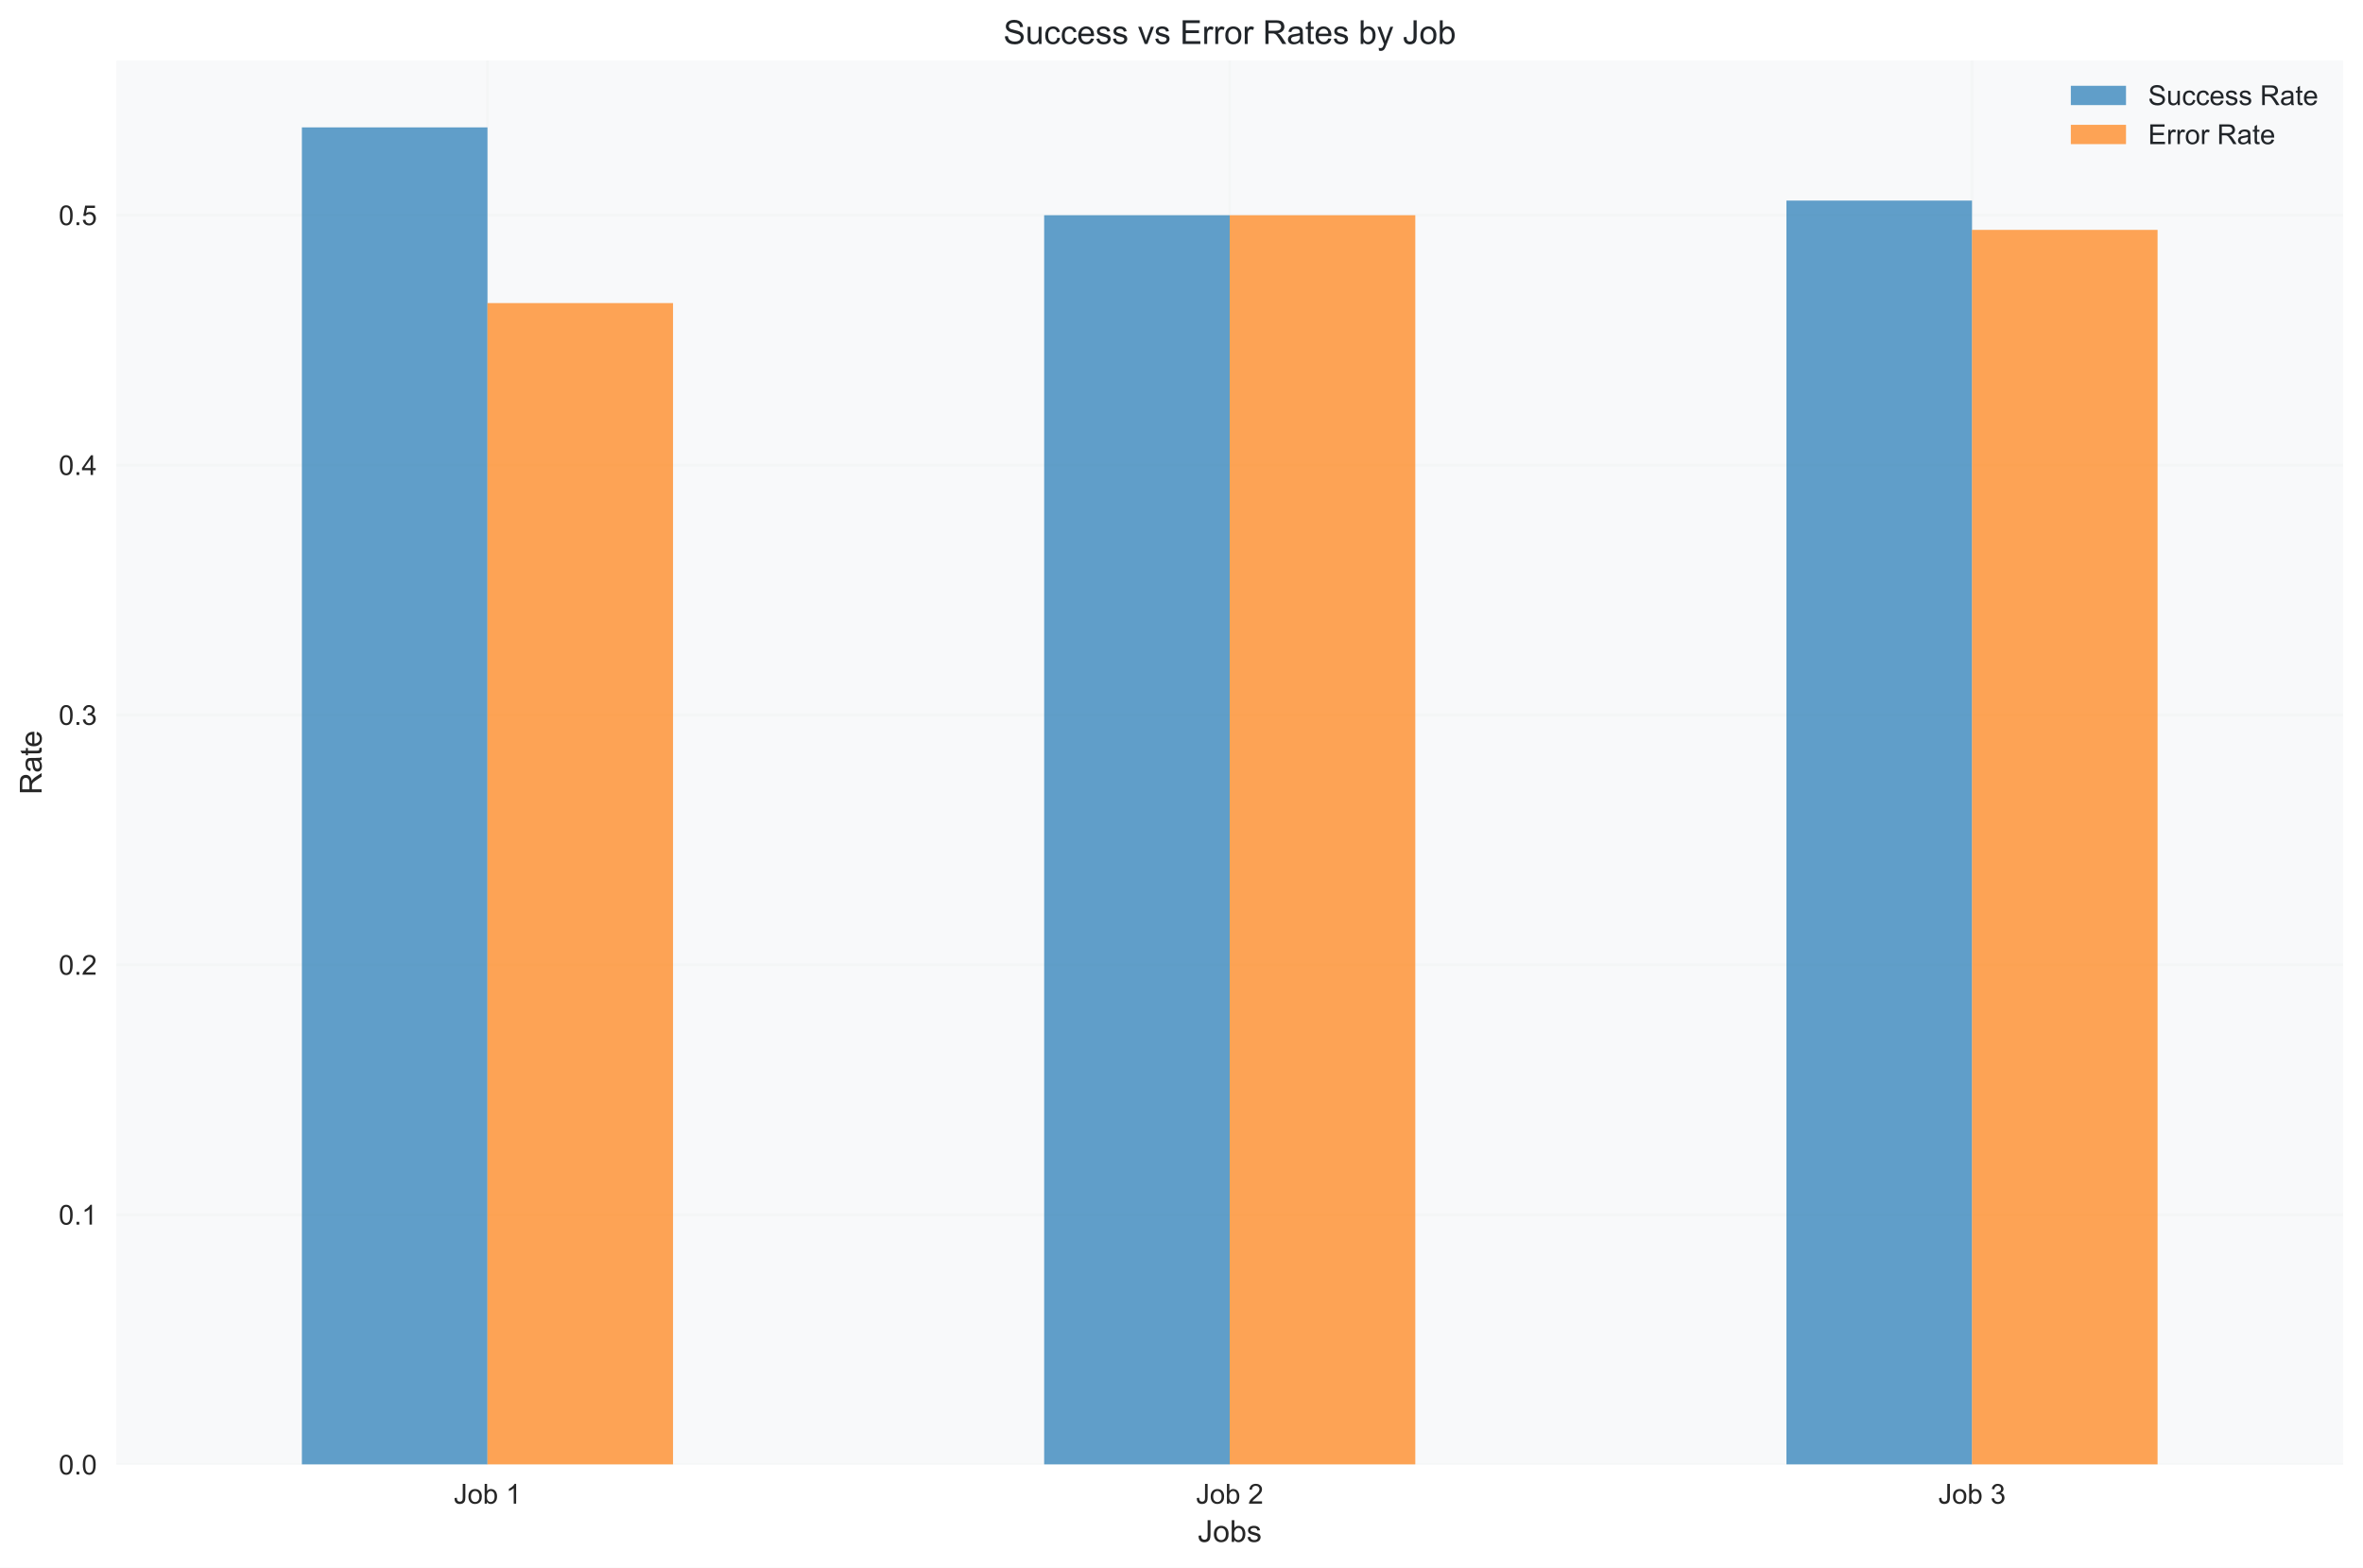
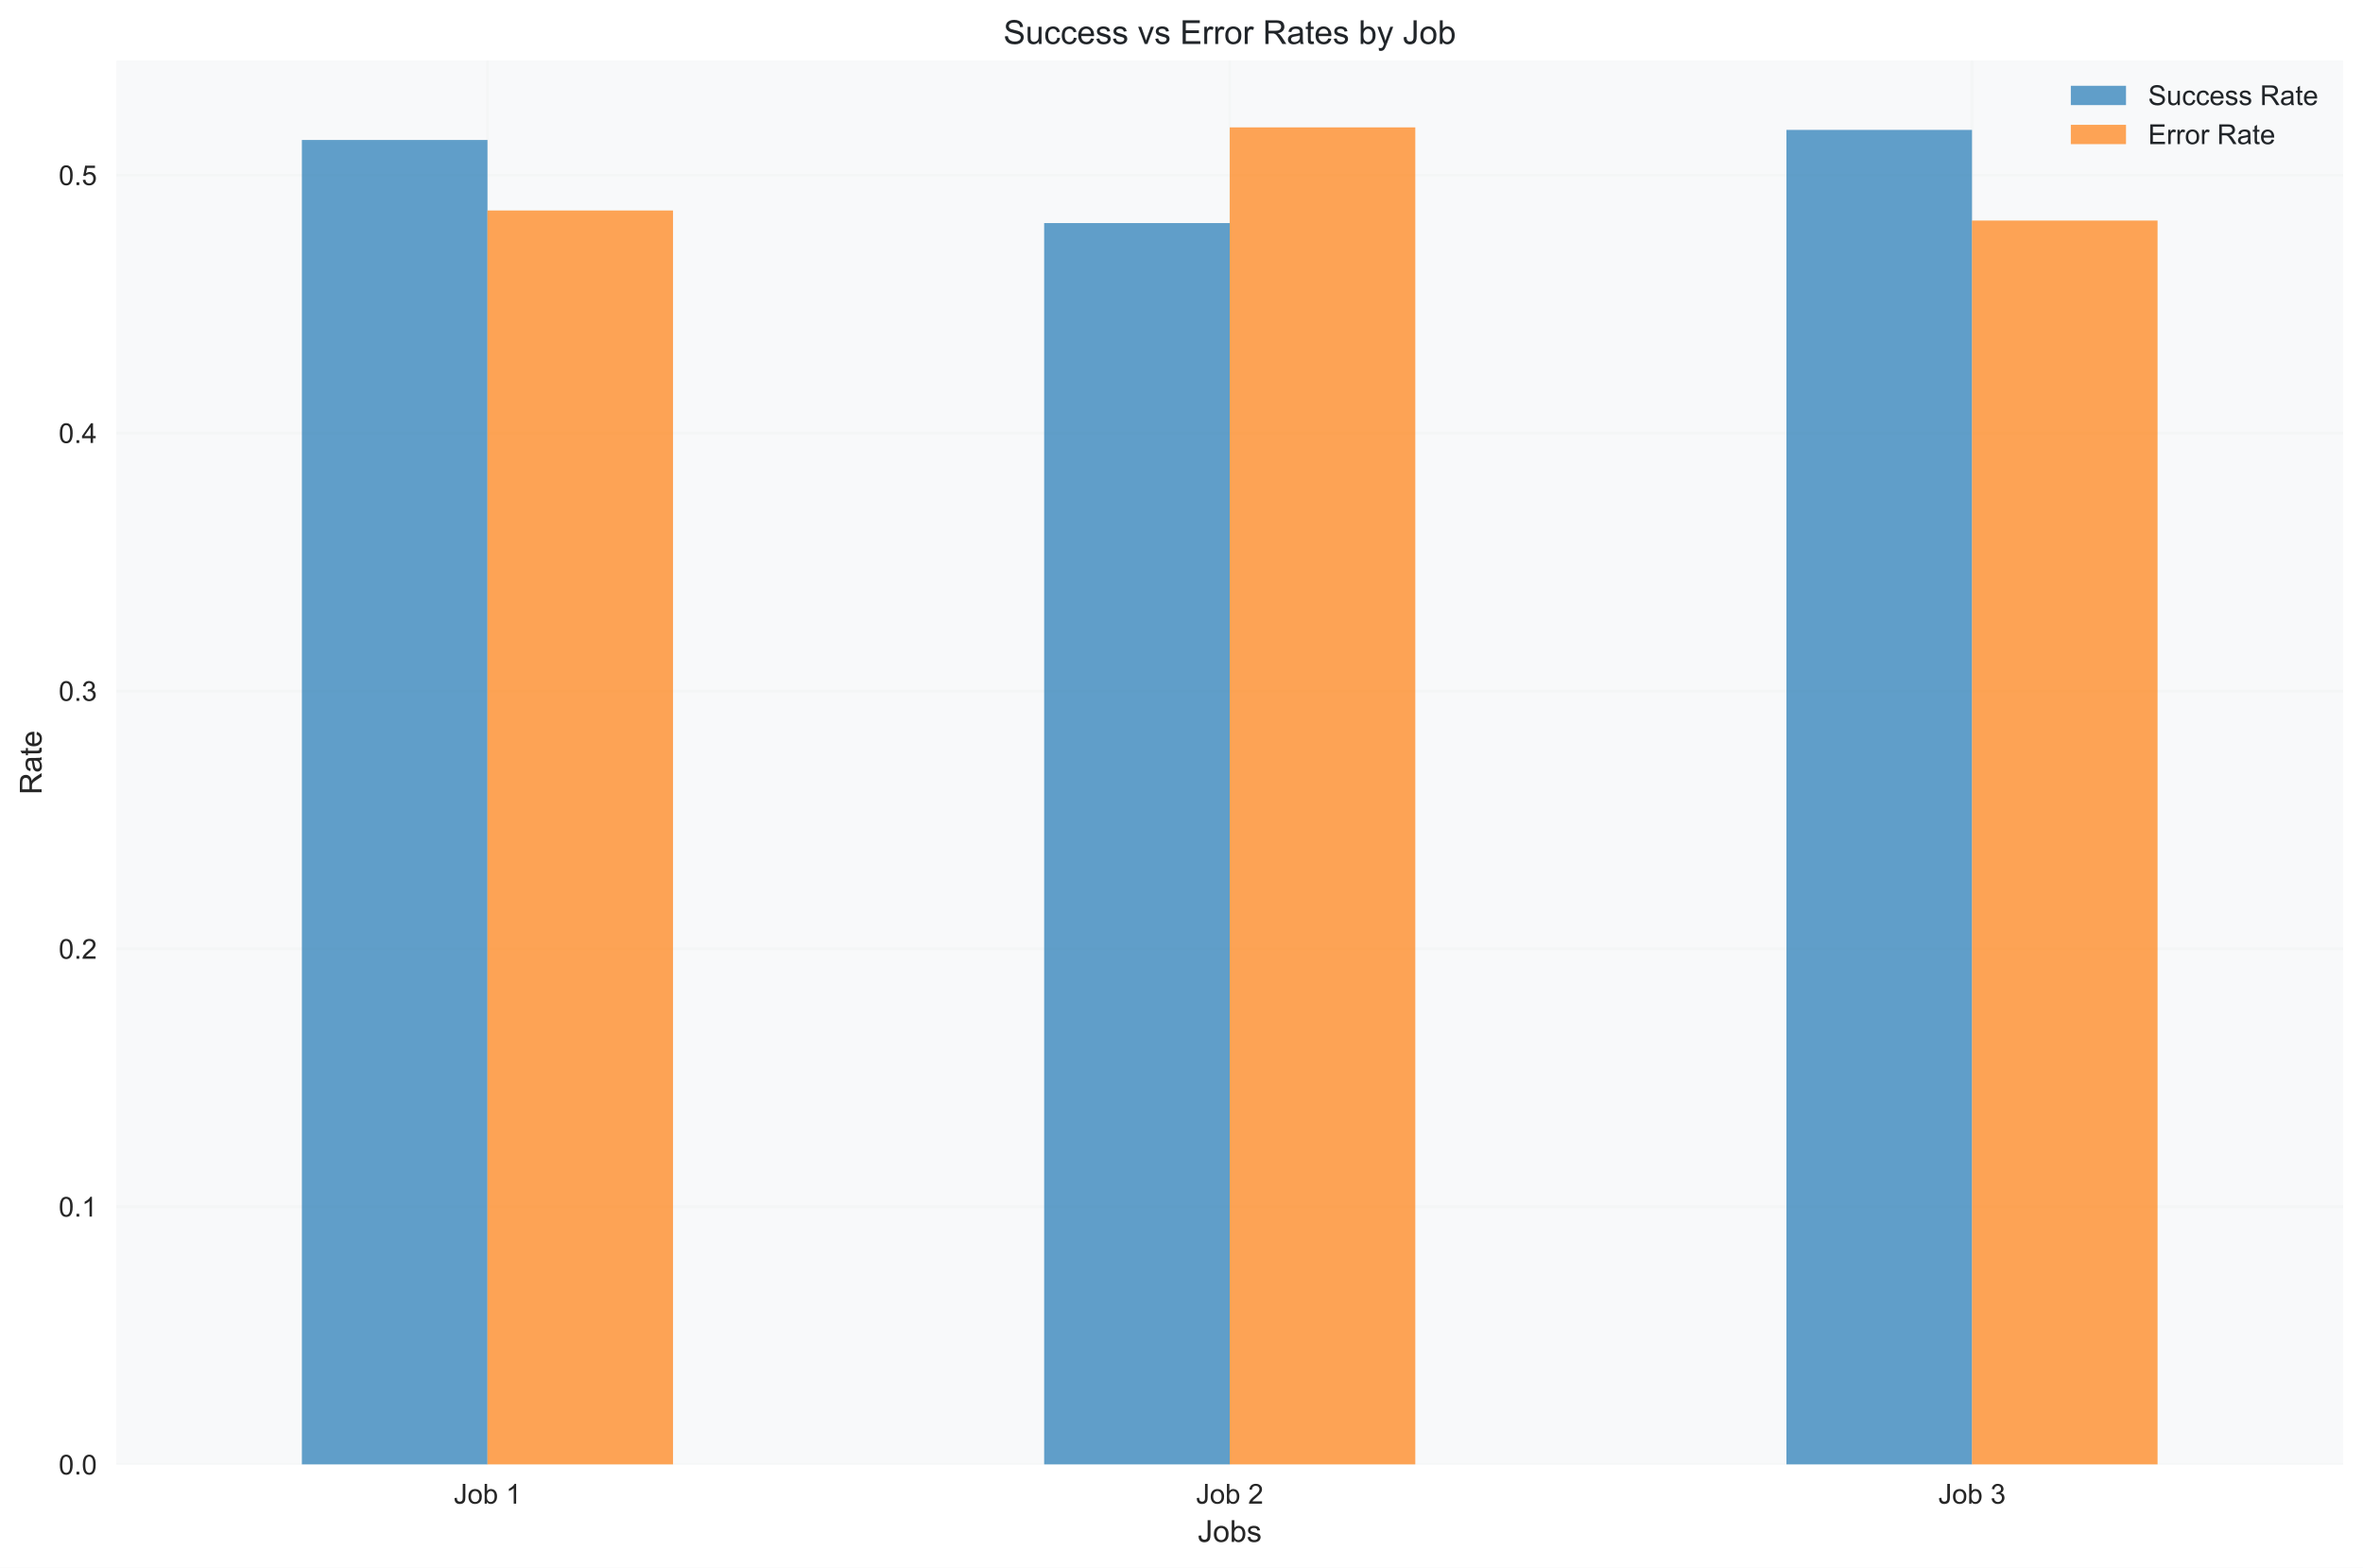
<svg xmlns="http://www.w3.org/2000/svg" xmlns:xlink="http://www.w3.org/1999/xlink" width="856.415pt" height="568.245pt" viewBox="0 0 856.415 568.245" version="1.1">
  <defs>
    <style type="text/css">*{stroke-linejoin: round; stroke-linecap: butt}</style>
  </defs>
  <g id="figure_1">
    <g id="patch_1">
      <path d="M -0 568.245  L 856.415 568.245  L 856.415 0  L -0 0  z " style="fill: #ffffff" />
    </g>
    <g id="axes_1">
      <g id="patch_2">
        <path d="M 42.16 530.839  L 849.215 530.839  L 849.215 21.936  L 42.16 21.936  z " style="fill: #f8f9fa" />
      </g>
      <g id="matplotlib.axis_1">
        <g id="xtick_1">
          <g id="line2d_1">
-             <path d="M 176.669 530.839  L 176.669 21.936  " clip-path="url(#pce888fcc23)" style="fill: none; stroke: #e9ecef; stroke-opacity: 0.3; stroke-linecap: round" />
+             <path d="M 176.669 530.839  L 176.669 21.936  " clip-path="url(#p696afe3181)" style="fill: none; stroke: #e9ecef; stroke-opacity: 0.3; stroke-linecap: round" />
          </g>
          <g id="line2d_2" />
          <g id="text_1">
            <g style="fill: #262626" transform="translate(164.4385 544.9972) scale(0.1 -0.1)">
              <defs>
                <path id="ArialMT-4a" d="M 184 1300  L 731 1375  Q 753 850 928 656  Q 1103 463 1413 463  Q 1641 463 1806 567  Q 1972 672 2034 851  Q 2097 1031 2097 1425  L 2097 4581  L 2703 4581  L 2703 1459  Q 2703 884 2564 568  Q 2425 253 2123 87  Q 1822 -78 1416 -78  Q 813 -78 492 269  Q 172 616 184 1300  z " transform="scale(0.015625)" />
                <path id="ArialMT-6f" d="M 213 1659  Q 213 2581 725 3025  Q 1153 3394 1769 3394  Q 2453 3394 2887 2945  Q 3322 2497 3322 1706  Q 3322 1066 3130 698  Q 2938 331 2570 128  Q 2203 -75 1769 -75  Q 1072 -75 642 372  Q 213 819 213 1659  z M 791 1659  Q 791 1022 1069 705  Q 1347 388 1769 388  Q 2188 388 2466 706  Q 2744 1025 2744 1678  Q 2744 2294 2464 2611  Q 2184 2928 1769 2928  Q 1347 2928 1069 2612  Q 791 2297 791 1659  z " transform="scale(0.015625)" />
                <path id="ArialMT-62" d="M 941 0  L 419 0  L 419 4581  L 981 4581  L 981 2947  Q 1338 3394 1891 3394  Q 2197 3394 2470 3270  Q 2744 3147 2920 2923  Q 3097 2700 3197 2384  Q 3297 2069 3297 1709  Q 3297 856 2875 390  Q 2453 -75 1863 -75  Q 1275 -75 941 416  L 941 0  z M 934 1684  Q 934 1088 1097 822  Q 1363 388 1816 388  Q 2184 388 2453 708  Q 2722 1028 2722 1663  Q 2722 2313 2464 2622  Q 2206 2931 1841 2931  Q 1472 2931 1203 2611  Q 934 2291 934 1684  z " transform="scale(0.015625)" />
                <path id="ArialMT-20" transform="scale(0.015625)" />
                <path id="ArialMT-31" d="M 2384 0  L 1822 0  L 1822 3584  Q 1619 3391 1289 3197  Q 959 3003 697 2906  L 697 3450  Q 1169 3672 1522 3987  Q 1875 4303 2022 4600  L 2384 4600  L 2384 0  z " transform="scale(0.015625)" />
              </defs>
              <use xlink:href="#ArialMT-4a" />
              <use xlink:href="#ArialMT-6f" transform="translate(50 0)" />
              <use xlink:href="#ArialMT-62" transform="translate(105.6152 0)" />
              <use xlink:href="#ArialMT-20" transform="translate(161.2305 0)" />
              <use xlink:href="#ArialMT-31" transform="translate(189.0137 0)" />
            </g>
          </g>
        </g>
        <g id="xtick_2">
          <g id="line2d_3">
-             <path d="M 445.687 530.839  L 445.687 21.936  " clip-path="url(#pce888fcc23)" style="fill: none; stroke: #e9ecef; stroke-opacity: 0.3; stroke-linecap: round" />
+             <path d="M 445.687 530.839  L 445.687 21.936  " clip-path="url(#p696afe3181)" style="fill: none; stroke: #e9ecef; stroke-opacity: 0.3; stroke-linecap: round" />
          </g>
          <g id="line2d_4" />
          <g id="text_2">
            <g style="fill: #262626" transform="translate(433.4569 544.9972) scale(0.1 -0.1)">
              <defs>
                <path id="ArialMT-32" d="M 3222 541  L 3222 0  L 194 0  Q 188 203 259 391  Q 375 700 629 1000  Q 884 1300 1366 1694  Q 2113 2306 2375 2664  Q 2638 3022 2638 3341  Q 2638 3675 2398 3904  Q 2159 4134 1775 4134  Q 1369 4134 1125 3890  Q 881 3647 878 3216  L 300 3275  Q 359 3922 746 4261  Q 1134 4600 1788 4600  Q 2447 4600 2831 4234  Q 3216 3869 3216 3328  Q 3216 3053 3103 2787  Q 2991 2522 2730 2228  Q 2469 1934 1863 1422  Q 1356 997 1212 845  Q 1069 694 975 541  L 3222 541  z " transform="scale(0.015625)" />
              </defs>
              <use xlink:href="#ArialMT-4a" />
              <use xlink:href="#ArialMT-6f" transform="translate(50 0)" />
              <use xlink:href="#ArialMT-62" transform="translate(105.6152 0)" />
              <use xlink:href="#ArialMT-20" transform="translate(161.2305 0)" />
              <use xlink:href="#ArialMT-32" transform="translate(189.0137 0)" />
            </g>
          </g>
        </g>
        <g id="xtick_3">
          <g id="line2d_5">
-             <path d="M 714.706 530.839  L 714.706 21.936  " clip-path="url(#pce888fcc23)" style="fill: none; stroke: #e9ecef; stroke-opacity: 0.3; stroke-linecap: round" />
+             <path d="M 714.706 530.839  L 714.706 21.936  " clip-path="url(#p696afe3181)" style="fill: none; stroke: #e9ecef; stroke-opacity: 0.3; stroke-linecap: round" />
          </g>
          <g id="line2d_6" />
          <g id="text_3">
            <g style="fill: #262626" transform="translate(702.4752 544.9972) scale(0.1 -0.1)">
              <defs>
                <path id="ArialMT-33" d="M 269 1209  L 831 1284  Q 928 806 1161 595  Q 1394 384 1728 384  Q 2125 384 2398 659  Q 2672 934 2672 1341  Q 2672 1728 2419 1979  Q 2166 2231 1775 2231  Q 1616 2231 1378 2169  L 1441 2663  Q 1497 2656 1531 2656  Q 1891 2656 2178 2843  Q 2466 3031 2466 3422  Q 2466 3731 2256 3934  Q 2047 4138 1716 4138  Q 1388 4138 1169 3931  Q 950 3725 888 3313  L 325 3413  Q 428 3978 793 4289  Q 1159 4600 1703 4600  Q 2078 4600 2393 4439  Q 2709 4278 2876 4000  Q 3044 3722 3044 3409  Q 3044 3113 2884 2869  Q 2725 2625 2413 2481  Q 2819 2388 3044 2092  Q 3269 1797 3269 1353  Q 3269 753 2831 336  Q 2394 -81 1725 -81  Q 1122 -81 723 278  Q 325 638 269 1209  z " transform="scale(0.015625)" />
              </defs>
              <use xlink:href="#ArialMT-4a" />
              <use xlink:href="#ArialMT-6f" transform="translate(50 0)" />
              <use xlink:href="#ArialMT-62" transform="translate(105.6152 0)" />
              <use xlink:href="#ArialMT-20" transform="translate(161.2305 0)" />
              <use xlink:href="#ArialMT-33" transform="translate(189.0137 0)" />
            </g>
          </g>
        </g>
        <g id="text_4">
          <g style="fill: #262626" transform="translate(434.0703 558.8583) scale(0.11 -0.11)">
            <defs>
              <path id="ArialMT-73" d="M 197 991  L 753 1078  Q 800 744 1014 566  Q 1228 388 1613 388  Q 2000 388 2187 545  Q 2375 703 2375 916  Q 2375 1106 2209 1216  Q 2094 1291 1634 1406  Q 1016 1563 777 1677  Q 538 1791 414 1992  Q 291 2194 291 2438  Q 291 2659 392 2848  Q 494 3038 669 3163  Q 800 3259 1026 3326  Q 1253 3394 1513 3394  Q 1903 3394 2198 3281  Q 2494 3169 2634 2976  Q 2775 2784 2828 2463  L 2278 2388  Q 2241 2644 2061 2787  Q 1881 2931 1553 2931  Q 1166 2931 1000 2803  Q 834 2675 834 2503  Q 834 2394 903 2306  Q 972 2216 1119 2156  Q 1203 2125 1616 2013  Q 2213 1853 2448 1751  Q 2684 1650 2818 1456  Q 2953 1263 2953 975  Q 2953 694 2789 445  Q 2625 197 2315 61  Q 2006 -75 1616 -75  Q 969 -75 630 194  Q 291 463 197 991  z " transform="scale(0.015625)" />
            </defs>
            <use xlink:href="#ArialMT-4a" />
            <use xlink:href="#ArialMT-6f" transform="translate(50 0)" />
            <use xlink:href="#ArialMT-62" transform="translate(105.6152 0)" />
            <use xlink:href="#ArialMT-73" transform="translate(161.2305 0)" />
          </g>
        </g>
      </g>
      <g id="matplotlib.axis_2">
        <g id="ytick_1">
          <g id="line2d_7">
-             <path d="M 42.16 530.839  L 849.215 530.839  " clip-path="url(#pce888fcc23)" style="fill: none; stroke: #e9ecef; stroke-opacity: 0.3; stroke-linecap: round" />
+             <path d="M 42.16 530.839  L 849.215 530.839  " clip-path="url(#p696afe3181)" style="fill: none; stroke: #e9ecef; stroke-opacity: 0.3; stroke-linecap: round" />
          </g>
          <g id="line2d_8" />
          <g id="text_5">
            <g style="fill: #262626" transform="translate(21.25984 534.4183) scale(0.1 -0.1)">
              <defs>
                <path id="ArialMT-30" d="M 266 2259  Q 266 3072 433 3567  Q 600 4063 929 4331  Q 1259 4600 1759 4600  Q 2128 4600 2406 4451  Q 2684 4303 2865 4023  Q 3047 3744 3150 3342  Q 3253 2941 3253 2259  Q 3253 1453 3087 958  Q 2922 463 2592 192  Q 2263 -78 1759 -78  Q 1097 -78 719 397  Q 266 969 266 2259  z M 844 2259  Q 844 1131 1108 757  Q 1372 384 1759 384  Q 2147 384 2411 759  Q 2675 1134 2675 2259  Q 2675 3391 2411 3762  Q 2147 4134 1753 4134  Q 1366 4134 1134 3806  Q 844 3388 844 2259  z " transform="scale(0.015625)" />
                <path id="ArialMT-2e" d="M 581 0  L 581 641  L 1222 641  L 1222 0  L 581 0  z " transform="scale(0.015625)" />
              </defs>
              <use xlink:href="#ArialMT-30" />
              <use xlink:href="#ArialMT-2e" transform="translate(55.61523 0)" />
              <use xlink:href="#ArialMT-30" transform="translate(83.39844 0)" />
            </g>
          </g>
        </g>
        <g id="ytick_2">
          <g id="line2d_9">
-             <path d="M 42.16 440.273  L 849.215 440.273  " clip-path="url(#pce888fcc23)" style="fill: none; stroke: #e9ecef; stroke-opacity: 0.3; stroke-linecap: round" />
+             <path d="M 42.16 437.374  L 849.215 437.374  " clip-path="url(#p696afe3181)" style="fill: none; stroke: #e9ecef; stroke-opacity: 0.3; stroke-linecap: round" />
          </g>
          <g id="line2d_10" />
          <g id="text_6">
-             <g style="fill: #262626" transform="translate(21.25984 443.8522) scale(0.1 -0.1)">
+             <g style="fill: #262626" transform="translate(21.25984 440.9527) scale(0.1 -0.1)">
              <use xlink:href="#ArialMT-30" />
              <use xlink:href="#ArialMT-2e" transform="translate(55.61523 0)" />
              <use xlink:href="#ArialMT-31" transform="translate(83.39844 0)" />
            </g>
          </g>
        </g>
        <g id="ytick_3">
          <g id="line2d_11">
-             <path d="M 42.16 349.707  L 849.215 349.707  " clip-path="url(#pce888fcc23)" style="fill: none; stroke: #e9ecef; stroke-opacity: 0.3; stroke-linecap: round" />
+             <path d="M 42.16 343.908  L 849.215 343.908  " clip-path="url(#p696afe3181)" style="fill: none; stroke: #e9ecef; stroke-opacity: 0.3; stroke-linecap: round" />
          </g>
          <g id="line2d_12" />
          <g id="text_7">
-             <g style="fill: #262626" transform="translate(21.25984 353.286) scale(0.1 -0.1)">
+             <g style="fill: #262626" transform="translate(21.25984 347.4871) scale(0.1 -0.1)">
              <use xlink:href="#ArialMT-30" />
              <use xlink:href="#ArialMT-2e" transform="translate(55.61523 0)" />
              <use xlink:href="#ArialMT-32" transform="translate(83.39844 0)" />
            </g>
          </g>
        </g>
        <g id="ytick_4">
          <g id="line2d_13">
-             <path d="M 42.16 259.141  L 849.215 259.141  " clip-path="url(#pce888fcc23)" style="fill: none; stroke: #e9ecef; stroke-opacity: 0.3; stroke-linecap: round" />
+             <path d="M 42.16 250.443  L 849.215 250.443  " clip-path="url(#p696afe3181)" style="fill: none; stroke: #e9ecef; stroke-opacity: 0.3; stroke-linecap: round" />
          </g>
          <g id="line2d_14" />
          <g id="text_8">
-             <g style="fill: #262626" transform="translate(21.25984 262.7199) scale(0.1 -0.1)">
+             <g style="fill: #262626" transform="translate(21.25984 254.0215) scale(0.1 -0.1)">
              <use xlink:href="#ArialMT-30" />
              <use xlink:href="#ArialMT-2e" transform="translate(55.61523 0)" />
              <use xlink:href="#ArialMT-33" transform="translate(83.39844 0)" />
            </g>
          </g>
        </g>
        <g id="ytick_5">
          <g id="line2d_15">
-             <path d="M 42.16 168.575  L 849.215 168.575  " clip-path="url(#pce888fcc23)" style="fill: none; stroke: #e9ecef; stroke-opacity: 0.3; stroke-linecap: round" />
+             <path d="M 42.16 156.977  L 849.215 156.977  " clip-path="url(#p696afe3181)" style="fill: none; stroke: #e9ecef; stroke-opacity: 0.3; stroke-linecap: round" />
          </g>
          <g id="line2d_16" />
          <g id="text_9">
-             <g style="fill: #262626" transform="translate(21.25984 172.1538) scale(0.1 -0.1)">
+             <g style="fill: #262626" transform="translate(21.25984 160.5559) scale(0.1 -0.1)">
              <defs>
                <path id="ArialMT-34" d="M 2069 0  L 2069 1097  L 81 1097  L 81 1613  L 2172 4581  L 2631 4581  L 2631 1613  L 3250 1613  L 3250 1097  L 2631 1097  L 2631 0  L 2069 0  z M 2069 1613  L 2069 3678  L 634 1613  L 2069 1613  z " transform="scale(0.015625)" />
              </defs>
              <use xlink:href="#ArialMT-30" />
              <use xlink:href="#ArialMT-2e" transform="translate(55.61523 0)" />
              <use xlink:href="#ArialMT-34" transform="translate(83.39844 0)" />
            </g>
          </g>
        </g>
        <g id="ytick_6">
          <g id="line2d_17">
-             <path d="M 42.16 78.009  L 849.215 78.009  " clip-path="url(#pce888fcc23)" style="fill: none; stroke: #e9ecef; stroke-opacity: 0.3; stroke-linecap: round" />
+             <path d="M 42.16 63.511  L 849.215 63.511  " clip-path="url(#p696afe3181)" style="fill: none; stroke: #e9ecef; stroke-opacity: 0.3; stroke-linecap: round" />
          </g>
          <g id="line2d_18" />
          <g id="text_10">
-             <g style="fill: #262626" transform="translate(21.25984 81.58769) scale(0.1 -0.1)">
+             <g style="fill: #262626" transform="translate(21.25984 67.09029) scale(0.1 -0.1)">
              <defs>
                <path id="ArialMT-35" d="M 266 1200  L 856 1250  Q 922 819 1161 601  Q 1400 384 1738 384  Q 2144 384 2425 690  Q 2706 997 2706 1503  Q 2706 1984 2436 2262  Q 2166 2541 1728 2541  Q 1456 2541 1237 2417  Q 1019 2294 894 2097  L 366 2166  L 809 4519  L 3088 4519  L 3088 3981  L 1259 3981  L 1013 2750  Q 1425 3038 1878 3038  Q 2478 3038 2890 2622  Q 3303 2206 3303 1553  Q 3303 931 2941 478  Q 2500 -78 1738 -78  Q 1113 -78 717 272  Q 322 622 266 1200  z " transform="scale(0.015625)" />
              </defs>
              <use xlink:href="#ArialMT-30" />
              <use xlink:href="#ArialMT-2e" transform="translate(55.61523 0)" />
              <use xlink:href="#ArialMT-35" transform="translate(83.39844 0)" />
            </g>
          </g>
        </g>
        <g id="text_11">
          <g style="fill: #262626" transform="translate(15.07359 288.0045) rotate(-90) scale(0.11 -0.11)">
            <defs>
              <path id="ArialMT-52" d="M 503 0  L 503 4581  L 2534 4581  Q 3147 4581 3465 4457  Q 3784 4334 3975 4021  Q 4166 3709 4166 3331  Q 4166 2844 3850 2509  Q 3534 2175 2875 2084  Q 3116 1969 3241 1856  Q 3506 1613 3744 1247  L 4541 0  L 3778 0  L 3172 953  Q 2906 1366 2734 1584  Q 2563 1803 2427 1890  Q 2291 1978 2150 2013  Q 2047 2034 1813 2034  L 1109 2034  L 1109 0  L 503 0  z M 1109 2559  L 2413 2559  Q 2828 2559 3062 2645  Q 3297 2731 3419 2920  Q 3541 3109 3541 3331  Q 3541 3656 3305 3865  Q 3069 4075 2559 4075  L 1109 4075  L 1109 2559  z " transform="scale(0.015625)" />
              <path id="ArialMT-61" d="M 2588 409  Q 2275 144 1986 34  Q 1697 -75 1366 -75  Q 819 -75 525 192  Q 231 459 231 875  Q 231 1119 342 1320  Q 453 1522 633 1644  Q 813 1766 1038 1828  Q 1203 1872 1538 1913  Q 2219 1994 2541 2106  Q 2544 2222 2544 2253  Q 2544 2597 2384 2738  Q 2169 2928 1744 2928  Q 1347 2928 1158 2789  Q 969 2650 878 2297  L 328 2372  Q 403 2725 575 2942  Q 747 3159 1072 3276  Q 1397 3394 1825 3394  Q 2250 3394 2515 3294  Q 2781 3194 2906 3042  Q 3031 2891 3081 2659  Q 3109 2516 3109 2141  L 3109 1391  Q 3109 606 3145 398  Q 3181 191 3288 0  L 2700 0  Q 2613 175 2588 409  z M 2541 1666  Q 2234 1541 1622 1453  Q 1275 1403 1131 1340  Q 988 1278 909 1158  Q 831 1038 831 891  Q 831 666 1001 516  Q 1172 366 1500 366  Q 1825 366 2078 508  Q 2331 650 2450 897  Q 2541 1088 2541 1459  L 2541 1666  z " transform="scale(0.015625)" />
              <path id="ArialMT-74" d="M 1650 503  L 1731 6  Q 1494 -44 1306 -44  Q 1000 -44 831 53  Q 663 150 594 308  Q 525 466 525 972  L 525 2881  L 113 2881  L 113 3319  L 525 3319  L 525 4141  L 1084 4478  L 1084 3319  L 1650 3319  L 1650 2881  L 1084 2881  L 1084 941  Q 1084 700 1114 631  Q 1144 563 1211 522  Q 1278 481 1403 481  Q 1497 481 1650 503  z " transform="scale(0.015625)" />
              <path id="ArialMT-65" d="M 2694 1069  L 3275 997  Q 3138 488 2766 206  Q 2394 -75 1816 -75  Q 1088 -75 661 373  Q 234 822 234 1631  Q 234 2469 665 2931  Q 1097 3394 1784 3394  Q 2450 3394 2872 2941  Q 3294 2488 3294 1666  Q 3294 1616 3291 1516  L 816 1516  Q 847 969 1125 678  Q 1403 388 1819 388  Q 2128 388 2347 550  Q 2566 713 2694 1069  z M 847 1978  L 2700 1978  Q 2663 2397 2488 2606  Q 2219 2931 1791 2931  Q 1403 2931 1139 2672  Q 875 2413 847 1978  z " transform="scale(0.015625)" />
            </defs>
            <use xlink:href="#ArialMT-52" />
            <use xlink:href="#ArialMT-61" transform="translate(72.2168 0)" />
            <use xlink:href="#ArialMT-74" transform="translate(127.832 0)" />
            <use xlink:href="#ArialMT-65" transform="translate(155.6152 0)" />
          </g>
        </g>
      </g>
      <g id="patch_3">
-         <path d="M 109.414 530.839  L 176.669 530.839  L 176.669 46.169  L 109.414 46.169  z " clip-path="url(#pce888fcc23)" style="fill: #1f77b4; opacity: 0.7" />
+         <path d="M 109.414 530.839  L 176.669 530.839  L 176.669 50.733  L 109.414 50.733  z " clip-path="url(#p696afe3181)" style="fill: #1f77b4; opacity: 0.7" />
      </g>
      <g id="patch_4">
-         <path d="M 378.433 530.839  L 445.687 530.839  L 445.687 78.009  L 378.433 78.009  z " clip-path="url(#pce888fcc23)" style="fill: #1f77b4; opacity: 0.7" />
+         <path d="M 378.433 530.839  L 445.687 530.839  L 445.687 80.854  L 378.433 80.854  z " clip-path="url(#p696afe3181)" style="fill: #1f77b4; opacity: 0.7" />
      </g>
      <g id="patch_5">
-         <path d="M 647.451 530.839  L 714.706 530.839  L 714.706 72.702  L 647.451 72.702  z " clip-path="url(#pce888fcc23)" style="fill: #1f77b4; opacity: 0.7" />
+         <path d="M 647.451 530.839  L 714.706 530.839  L 714.706 47.082  L 647.451 47.082  z " clip-path="url(#p696afe3181)" style="fill: #1f77b4; opacity: 0.7" />
      </g>
      <g id="patch_6">
-         <path d="M 176.669 530.839  L 243.924 530.839  L 243.924 109.848  L 176.669 109.848  z " clip-path="url(#pce888fcc23)" style="fill: #ff7f0e; opacity: 0.7" />
+         <path d="M 176.669 530.839  L 243.924 530.839  L 243.924 76.29  L 176.669 76.29  z " clip-path="url(#p696afe3181)" style="fill: #ff7f0e; opacity: 0.7" />
      </g>
      <g id="patch_7">
-         <path d="M 445.687 530.839  L 512.942 530.839  L 512.942 78.009  L 445.687 78.009  z " clip-path="url(#pce888fcc23)" style="fill: #ff7f0e; opacity: 0.7" />
+         <path d="M 445.687 530.839  L 512.942 530.839  L 512.942 46.169  L 445.687 46.169  z " clip-path="url(#p696afe3181)" style="fill: #ff7f0e; opacity: 0.7" />
      </g>
      <g id="patch_8">
-         <path d="M 714.706 530.839  L 781.96 530.839  L 781.96 83.315  L 714.706 83.315  z " clip-path="url(#pce888fcc23)" style="fill: #ff7f0e; opacity: 0.7" />
+         <path d="M 714.706 530.839  L 781.96 530.839  L 781.96 79.941  L 714.706 79.941  z " clip-path="url(#p696afe3181)" style="fill: #ff7f0e; opacity: 0.7" />
      </g>
      <g id="patch_9">
        <path d="M 42.16 530.839  L 42.16 21.936  " style="fill: none" />
      </g>
      <g id="patch_10">
        <path d="M 849.215 530.839  L 849.215 21.936  " style="fill: none" />
      </g>
      <g id="patch_11">
        <path d="M 42.16 530.839  L 849.215 530.839  " style="fill: none" />
      </g>
      <g id="patch_12">
        <path d="M 42.16 21.936  L 849.215 21.936  " style="fill: none" />
      </g>
      <g id="text_12">
        <g style="fill: #212529" transform="translate(363.6627 15.93562) scale(0.12 -0.12)">
          <defs>
            <path id="ArialMT-53" d="M 288 1472  L 859 1522  Q 900 1178 1048 958  Q 1197 738 1509 602  Q 1822 466 2213 466  Q 2559 466 2825 569  Q 3091 672 3220 851  Q 3350 1031 3350 1244  Q 3350 1459 3225 1620  Q 3100 1781 2813 1891  Q 2628 1963 1997 2114  Q 1366 2266 1113 2400  Q 784 2572 623 2826  Q 463 3081 463 3397  Q 463 3744 659 4045  Q 856 4347 1234 4503  Q 1613 4659 2075 4659  Q 2584 4659 2973 4495  Q 3363 4331 3572 4012  Q 3781 3694 3797 3291  L 3216 3247  Q 3169 3681 2898 3903  Q 2628 4125 2100 4125  Q 1550 4125 1298 3923  Q 1047 3722 1047 3438  Q 1047 3191 1225 3031  Q 1400 2872 2139 2705  Q 2878 2538 3153 2413  Q 3553 2228 3743 1945  Q 3934 1663 3934 1294  Q 3934 928 3725 604  Q 3516 281 3123 101  Q 2731 -78 2241 -78  Q 1619 -78 1198 103  Q 778 284 539 648  Q 300 1013 288 1472  z " transform="scale(0.015625)" />
            <path id="ArialMT-75" d="M 2597 0  L 2597 488  Q 2209 -75 1544 -75  Q 1250 -75 995 37  Q 741 150 617 320  Q 494 491 444 738  Q 409 903 409 1263  L 409 3319  L 972 3319  L 972 1478  Q 972 1038 1006 884  Q 1059 663 1231 536  Q 1403 409 1656 409  Q 1909 409 2131 539  Q 2353 669 2445 892  Q 2538 1116 2538 1541  L 2538 3319  L 3100 3319  L 3100 0  L 2597 0  z " transform="scale(0.015625)" />
            <path id="ArialMT-63" d="M 2588 1216  L 3141 1144  Q 3050 572 2676 248  Q 2303 -75 1759 -75  Q 1078 -75 664 370  Q 250 816 250 1647  Q 250 2184 428 2587  Q 606 2991 970 3192  Q 1334 3394 1763 3394  Q 2303 3394 2647 3120  Q 2991 2847 3088 2344  L 2541 2259  Q 2463 2594 2264 2762  Q 2066 2931 1784 2931  Q 1359 2931 1093 2626  Q 828 2322 828 1663  Q 828 994 1084 691  Q 1341 388 1753 388  Q 2084 388 2306 591  Q 2528 794 2588 1216  z " transform="scale(0.015625)" />
            <path id="ArialMT-76" d="M 1344 0  L 81 3319  L 675 3319  L 1388 1331  Q 1503 1009 1600 663  Q 1675 925 1809 1294  L 2547 3319  L 3125 3319  L 1869 0  L 1344 0  z " transform="scale(0.015625)" />
            <path id="ArialMT-45" d="M 506 0  L 506 4581  L 3819 4581  L 3819 4041  L 1113 4041  L 1113 2638  L 3647 2638  L 3647 2100  L 1113 2100  L 1113 541  L 3925 541  L 3925 0  L 506 0  z " transform="scale(0.015625)" />
            <path id="ArialMT-72" d="M 416 0  L 416 3319  L 922 3319  L 922 2816  Q 1116 3169 1280 3281  Q 1444 3394 1641 3394  Q 1925 3394 2219 3213  L 2025 2691  Q 1819 2813 1613 2813  Q 1428 2813 1281 2702  Q 1134 2591 1072 2394  Q 978 2094 978 1738  L 978 0  L 416 0  z " transform="scale(0.015625)" />
            <path id="ArialMT-79" d="M 397 -1278  L 334 -750  Q 519 -800 656 -800  Q 844 -800 956 -737  Q 1069 -675 1141 -563  Q 1194 -478 1313 -144  Q 1328 -97 1363 -6  L 103 3319  L 709 3319  L 1400 1397  Q 1534 1031 1641 628  Q 1738 1016 1872 1384  L 2581 3319  L 3144 3319  L 1881 -56  Q 1678 -603 1566 -809  Q 1416 -1088 1222 -1217  Q 1028 -1347 759 -1347  Q 597 -1347 397 -1278  z " transform="scale(0.015625)" />
          </defs>
          <use xlink:href="#ArialMT-53" />
          <use xlink:href="#ArialMT-75" transform="translate(66.69922 0)" />
          <use xlink:href="#ArialMT-63" transform="translate(122.3145 0)" />
          <use xlink:href="#ArialMT-63" transform="translate(172.3145 0)" />
          <use xlink:href="#ArialMT-65" transform="translate(222.3145 0)" />
          <use xlink:href="#ArialMT-73" transform="translate(277.9297 0)" />
          <use xlink:href="#ArialMT-73" transform="translate(327.9297 0)" />
          <use xlink:href="#ArialMT-20" transform="translate(377.9297 0)" />
          <use xlink:href="#ArialMT-76" transform="translate(405.7129 0)" />
          <use xlink:href="#ArialMT-73" transform="translate(455.7129 0)" />
          <use xlink:href="#ArialMT-20" transform="translate(505.7129 0)" />
          <use xlink:href="#ArialMT-45" transform="translate(533.4961 0)" />
          <use xlink:href="#ArialMT-72" transform="translate(600.1953 0)" />
          <use xlink:href="#ArialMT-72" transform="translate(633.4961 0)" />
          <use xlink:href="#ArialMT-6f" transform="translate(666.7969 0)" />
          <use xlink:href="#ArialMT-72" transform="translate(722.4121 0)" />
          <use xlink:href="#ArialMT-20" transform="translate(755.7129 0)" />
          <use xlink:href="#ArialMT-52" transform="translate(783.4961 0)" />
          <use xlink:href="#ArialMT-61" transform="translate(855.7129 0)" />
          <use xlink:href="#ArialMT-74" transform="translate(911.3281 0)" />
          <use xlink:href="#ArialMT-65" transform="translate(939.1113 0)" />
          <use xlink:href="#ArialMT-73" transform="translate(994.7266 0)" />
          <use xlink:href="#ArialMT-20" transform="translate(1044.727 0)" />
          <use xlink:href="#ArialMT-62" transform="translate(1072.51 0)" />
          <use xlink:href="#ArialMT-79" transform="translate(1128.125 0)" />
          <use xlink:href="#ArialMT-20" transform="translate(1178.125 0)" />
          <use xlink:href="#ArialMT-4a" transform="translate(1205.908 0)" />
          <use xlink:href="#ArialMT-6f" transform="translate(1255.908 0)" />
          <use xlink:href="#ArialMT-62" transform="translate(1311.523 0)" />
        </g>
      </g>
      <g id="legend_1">
        <g id="patch_13">
          <path d="M 750.523 38.093  L 770.523 38.093  L 770.523 31.093  L 750.523 31.093  z " style="fill: #1f77b4; opacity: 0.7" />
        </g>
        <g id="text_13">
          <g style="fill: #212529" transform="translate(778.5227 38.09344) scale(0.1 -0.1)">
            <use xlink:href="#ArialMT-53" />
            <use xlink:href="#ArialMT-75" transform="translate(66.69922 0)" />
            <use xlink:href="#ArialMT-63" transform="translate(122.3145 0)" />
            <use xlink:href="#ArialMT-63" transform="translate(172.3145 0)" />
            <use xlink:href="#ArialMT-65" transform="translate(222.3145 0)" />
            <use xlink:href="#ArialMT-73" transform="translate(277.9297 0)" />
            <use xlink:href="#ArialMT-73" transform="translate(327.9297 0)" />
            <use xlink:href="#ArialMT-20" transform="translate(377.9297 0)" />
            <use xlink:href="#ArialMT-52" transform="translate(405.7129 0)" />
            <use xlink:href="#ArialMT-61" transform="translate(477.9297 0)" />
            <use xlink:href="#ArialMT-74" transform="translate(533.5449 0)" />
            <use xlink:href="#ArialMT-65" transform="translate(561.3281 0)" />
          </g>
        </g>
        <g id="patch_14">
          <path d="M 750.523 52.239  L 770.523 52.239  L 770.523 45.239  L 750.523 45.239  z " style="fill: #ff7f0e; opacity: 0.7" />
        </g>
        <g id="text_14">
          <g style="fill: #212529" transform="translate(778.5227 52.23875) scale(0.1 -0.1)">
            <use xlink:href="#ArialMT-45" />
            <use xlink:href="#ArialMT-72" transform="translate(66.69922 0)" />
            <use xlink:href="#ArialMT-72" transform="translate(100 0)" />
            <use xlink:href="#ArialMT-6f" transform="translate(133.3008 0)" />
            <use xlink:href="#ArialMT-72" transform="translate(188.916 0)" />
            <use xlink:href="#ArialMT-20" transform="translate(222.2168 0)" />
            <use xlink:href="#ArialMT-52" transform="translate(250 0)" />
            <use xlink:href="#ArialMT-61" transform="translate(322.2168 0)" />
            <use xlink:href="#ArialMT-74" transform="translate(377.832 0)" />
            <use xlink:href="#ArialMT-65" transform="translate(405.6152 0)" />
          </g>
        </g>
      </g>
    </g>
  </g>
  <defs>
-     <clipPath id="pce888fcc23">
+     <clipPath id="p696afe3181">
      <rect x="42.16" y="21.936" width="807.055" height="508.904" />
    </clipPath>
  </defs>
</svg>
